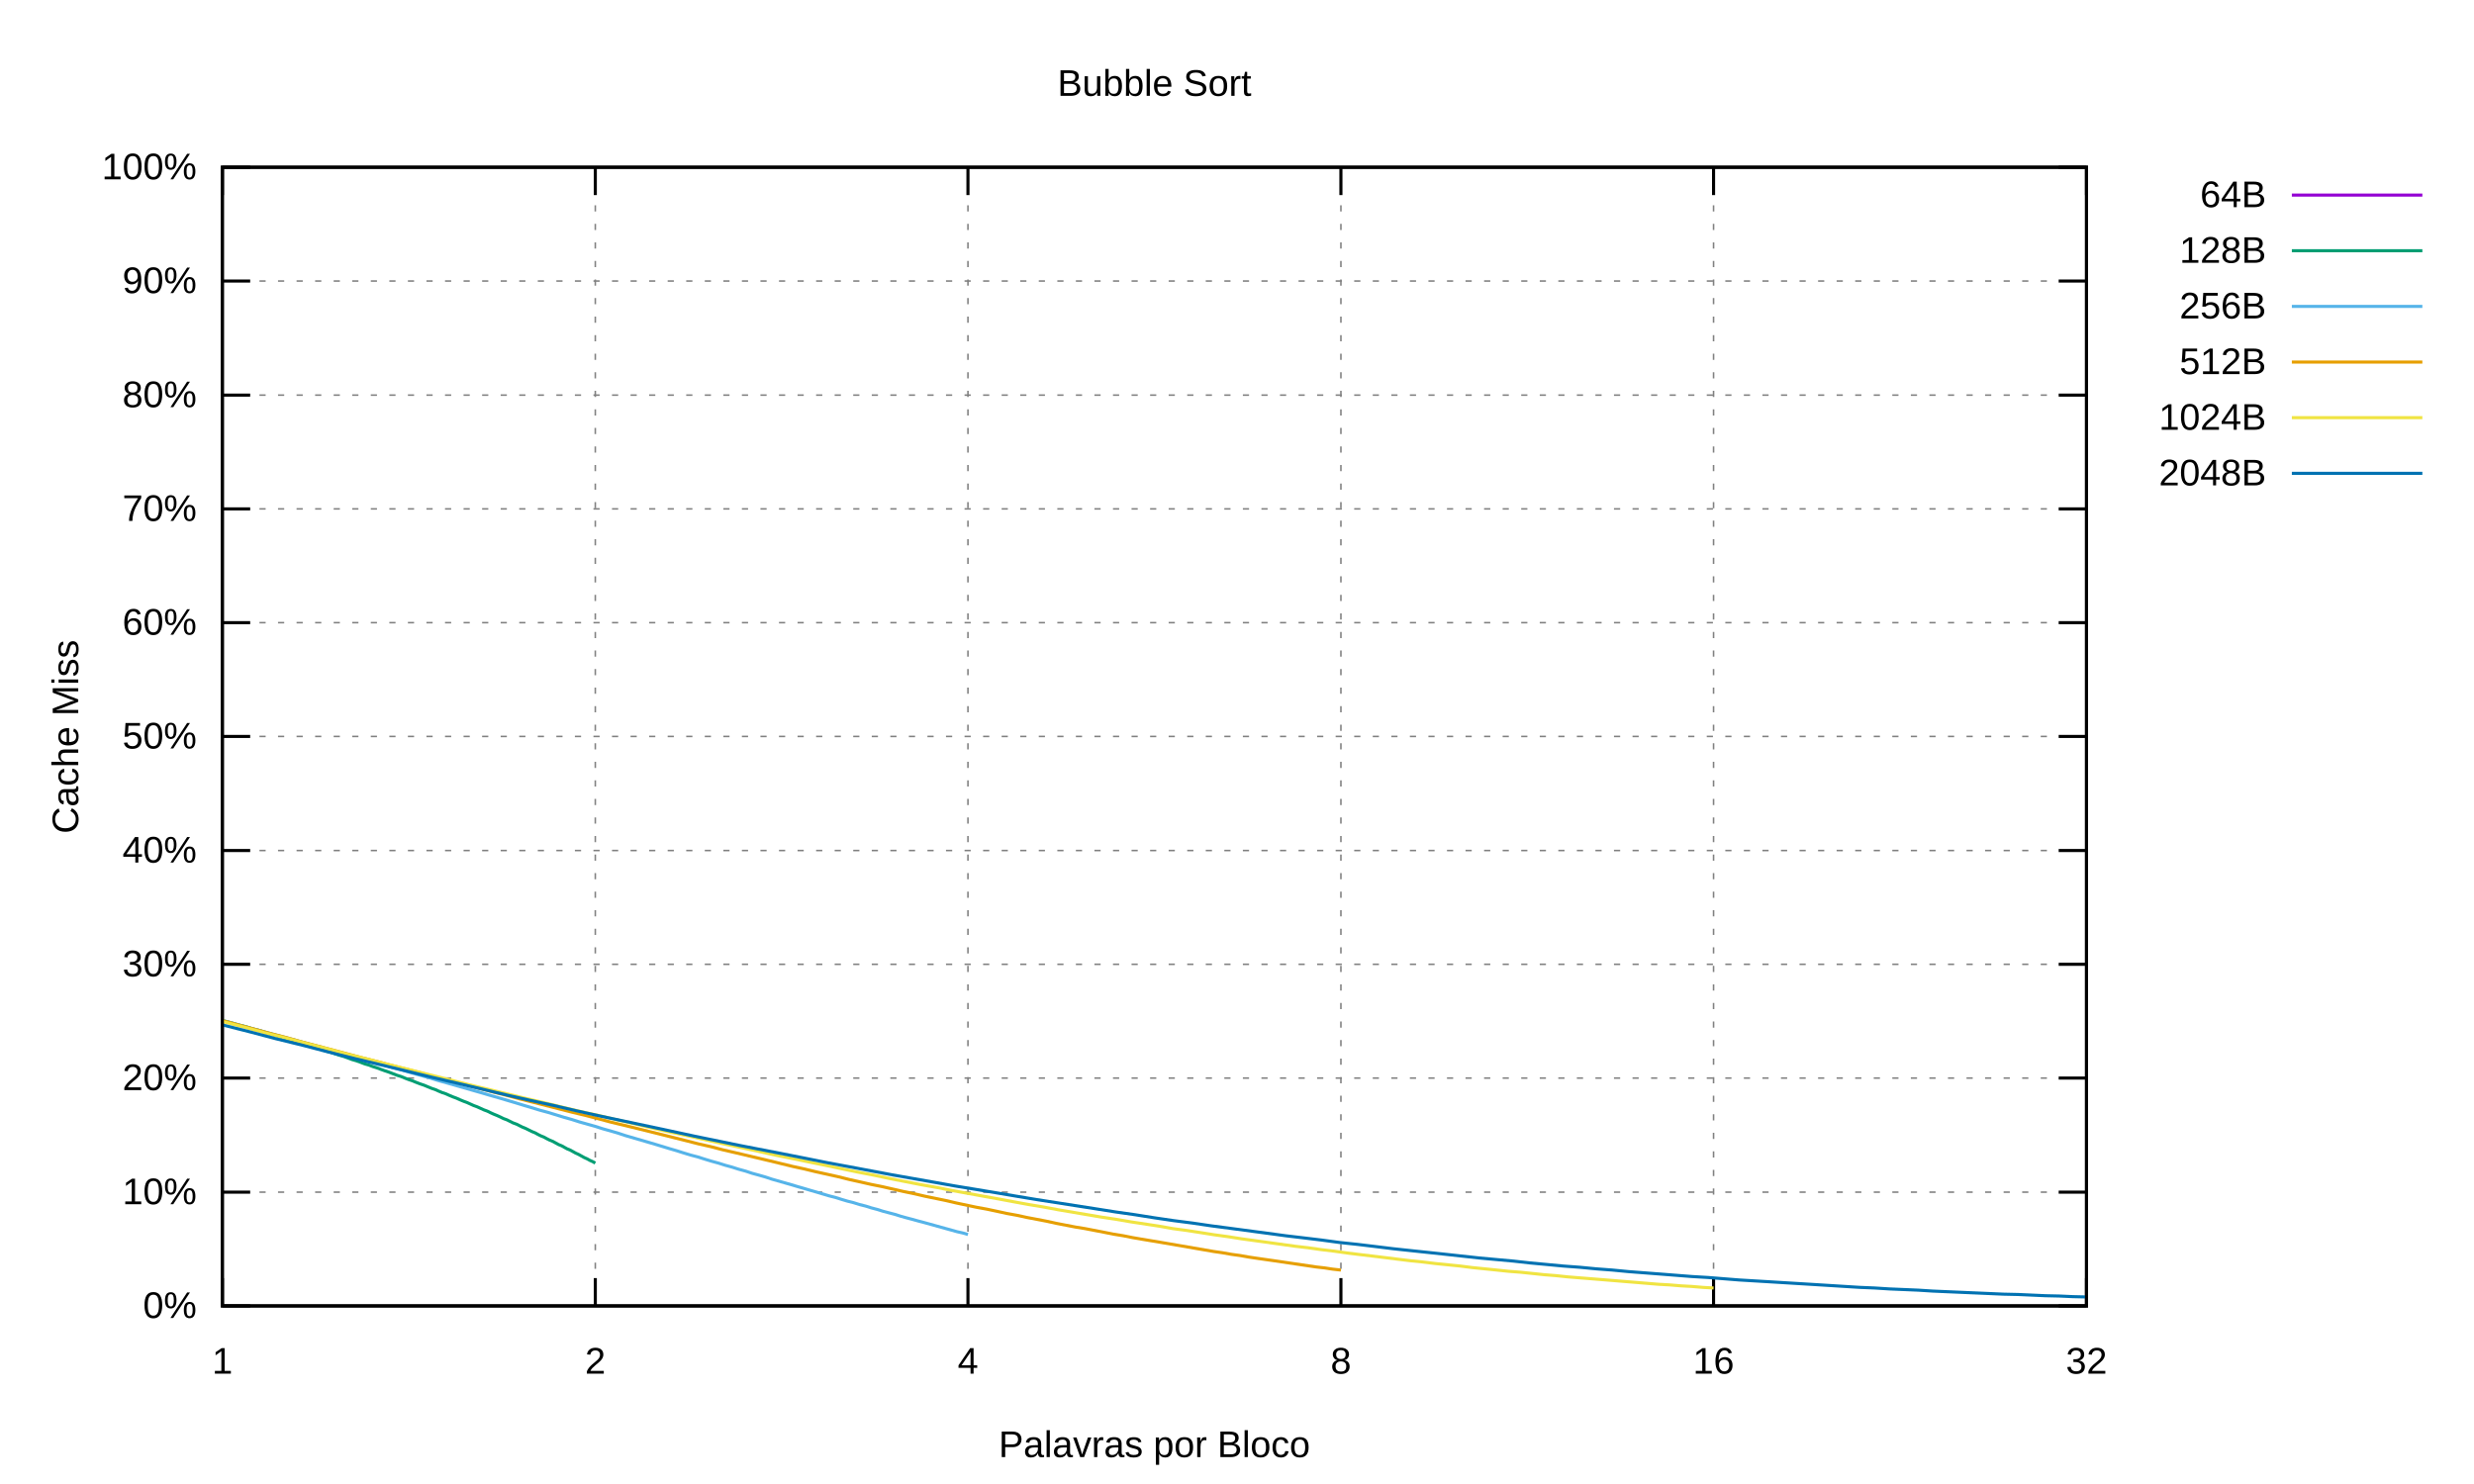
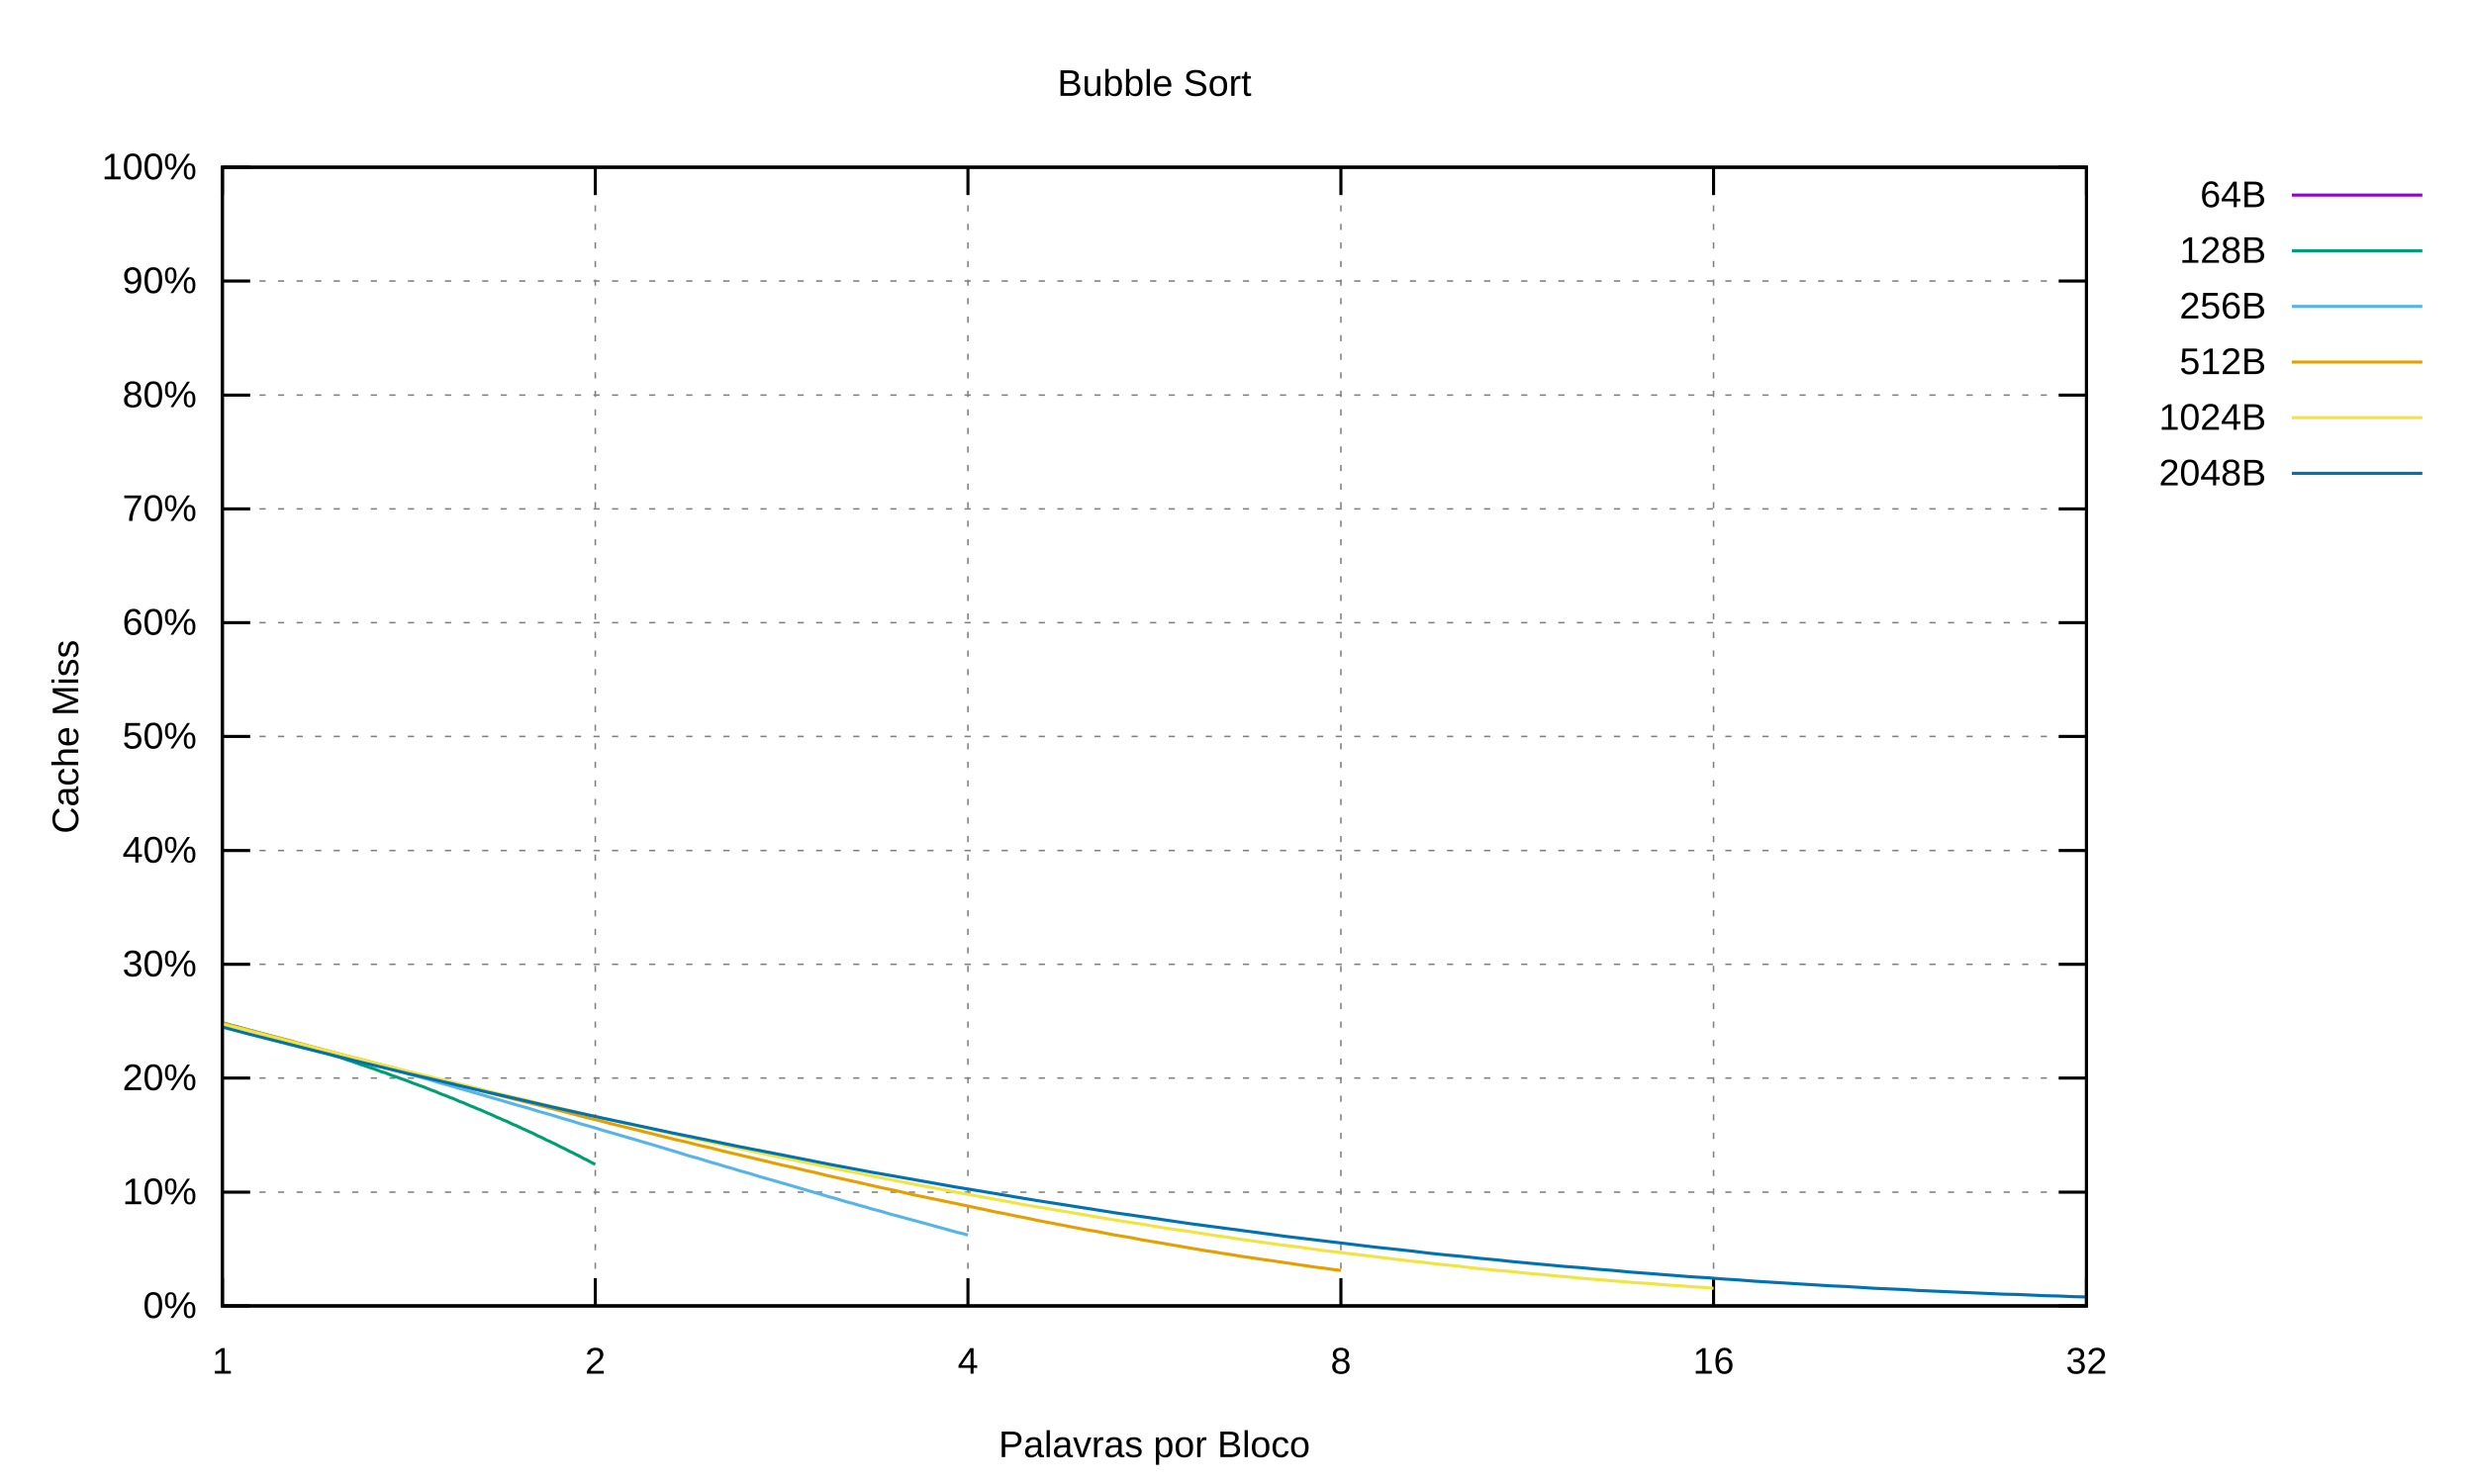
<svg xmlns="http://www.w3.org/2000/svg" xmlns:xlink="http://www.w3.org/1999/xlink" width="800" height="480" viewBox="0 0 800 480">
  <g id="gnuplot_canvas">
    <rect x="0" y="0" width="800" height="480" fill="none" />
    <defs>
      <circle id="gpDot" r="0.5" stroke-width="0.5" stroke="currentColor" />
      <path id="gpPt0" stroke-width="0.222" stroke="currentColor" d="M-1,0 h2 M0,-1 v2" />
      <path id="gpPt1" stroke-width="0.222" stroke="currentColor" d="M-1,-1 L1,1 M1,-1 L-1,1" />
      <path id="gpPt2" stroke-width="0.222" stroke="currentColor" d="M-1,0 L1,0 M0,-1 L0,1 M-1,-1 L1,1 M-1,1 L1,-1" />
      <rect id="gpPt3" stroke-width="0.222" stroke="currentColor" x="-1" y="-1" width="2" height="2" />
      <rect id="gpPt4" stroke-width="0.222" stroke="currentColor" fill="currentColor" x="-1" y="-1" width="2" height="2" />
      <circle id="gpPt5" stroke-width="0.222" stroke="currentColor" cx="0" cy="0" r="1" />
      <use xlink:href="#gpPt5" id="gpPt6" fill="currentColor" stroke="none" />
      <path id="gpPt7" stroke-width="0.222" stroke="currentColor" d="M0,-1.33 L-1.33,0.67 L1.33,0.67 z" />
      <use xlink:href="#gpPt7" id="gpPt8" fill="currentColor" stroke="none" />
      <use xlink:href="#gpPt7" id="gpPt9" stroke="currentColor" transform="rotate(180)" />
      <use xlink:href="#gpPt9" id="gpPt10" fill="currentColor" stroke="none" />
      <use xlink:href="#gpPt3" id="gpPt11" stroke="currentColor" transform="rotate(45)" />
      <use xlink:href="#gpPt11" id="gpPt12" fill="currentColor" stroke="none" />
      <path id="gpPt13" stroke-width="0.222" stroke="currentColor" d="M0,1.330 L1.265,0.411 L0.782,-1.067 L-0.782,-1.076 L-1.265,0.411 z" />
      <use xlink:href="#gpPt13" id="gpPt14" fill="currentColor" stroke="none" />
      <filter id="textbox" filterUnits="objectBoundingBox" x="0" y="0" height="1" width="1">
        <feFlood flood-color="white" flood-opacity="1" result="bgnd" />
        <feComposite in="SourceGraphic" in2="bgnd" operator="atop" />
      </filter>
      <filter id="greybox" filterUnits="objectBoundingBox" x="0" y="0" height="1" width="1">
        <feFlood flood-color="lightgrey" flood-opacity="1" result="grey" />
        <feComposite in="SourceGraphic" in2="grey" operator="atop" />
      </filter>
    </defs>
    <g fill="none" color="white" stroke="black" stroke-width="1.00" stroke-linecap="butt" stroke-linejoin="miter">
</g>
    <g fill="none" color="black" stroke="currentColor" stroke-width="1.00" stroke-linecap="butt" stroke-linejoin="miter">
</g>
    <g fill="none" color="black" stroke="black" stroke-width="0.50" stroke-linecap="butt" stroke-linejoin="miter">
</g>
    <g fill="none" color="gray" stroke="currentColor" stroke-width="0.50" stroke-linecap="butt" stroke-linejoin="miter">
      <path stroke="gray" stroke-dasharray="2,4" class="gridline" d="M71.9,422.4 L674.7,422.4  " />
    </g>
    <g fill="none" color="gray" stroke="gray" stroke-width="1.00" stroke-linecap="butt" stroke-linejoin="miter">
</g>
    <g fill="none" color="black" stroke="currentColor" stroke-width="1.00" stroke-linecap="butt" stroke-linejoin="miter">
      <path stroke="black" d="M71.9,422.4 L80.9,422.4 M674.7,422.4 L665.7,422.4  " />
      <g transform="translate(63.6,426.3)" stroke="none" fill="black" font-family="Arial" font-size="12.00" text-anchor="end">
        <text>
          <tspan font-family="Arial">0%</tspan>
        </text>
      </g>
    </g>
    <g fill="none" color="black" stroke="currentColor" stroke-width="1.00" stroke-linecap="butt" stroke-linejoin="miter">
</g>
    <g fill="none" color="black" stroke="black" stroke-width="0.50" stroke-linecap="butt" stroke-linejoin="miter">
</g>
    <g fill="none" color="gray" stroke="currentColor" stroke-width="0.50" stroke-linecap="butt" stroke-linejoin="miter">
      <path stroke="gray" stroke-dasharray="2,4" class="gridline" d="M71.9,385.6 L674.7,385.6  " />
    </g>
    <g fill="none" color="gray" stroke="gray" stroke-width="1.00" stroke-linecap="butt" stroke-linejoin="miter">
</g>
    <g fill="none" color="black" stroke="currentColor" stroke-width="1.00" stroke-linecap="butt" stroke-linejoin="miter">
      <path stroke="black" d="M71.9,385.6 L80.9,385.6 M674.7,385.6 L665.7,385.6  " />
      <g transform="translate(63.6,389.5)" stroke="none" fill="black" font-family="Arial" font-size="12.00" text-anchor="end">
        <text>
          <tspan font-family="Arial">10%</tspan>
        </text>
      </g>
    </g>
    <g fill="none" color="black" stroke="currentColor" stroke-width="1.00" stroke-linecap="butt" stroke-linejoin="miter">
</g>
    <g fill="none" color="black" stroke="black" stroke-width="0.50" stroke-linecap="butt" stroke-linejoin="miter">
</g>
    <g fill="none" color="gray" stroke="currentColor" stroke-width="0.50" stroke-linecap="butt" stroke-linejoin="miter">
      <path stroke="gray" stroke-dasharray="2,4" class="gridline" d="M71.9,348.7 L674.7,348.7  " />
    </g>
    <g fill="none" color="gray" stroke="gray" stroke-width="1.00" stroke-linecap="butt" stroke-linejoin="miter">
</g>
    <g fill="none" color="black" stroke="currentColor" stroke-width="1.00" stroke-linecap="butt" stroke-linejoin="miter">
      <path stroke="black" d="M71.9,348.7 L80.9,348.7 M674.7,348.7 L665.7,348.7  " />
      <g transform="translate(63.6,352.6)" stroke="none" fill="black" font-family="Arial" font-size="12.00" text-anchor="end">
        <text>
          <tspan font-family="Arial">20%</tspan>
        </text>
      </g>
    </g>
    <g fill="none" color="black" stroke="currentColor" stroke-width="1.00" stroke-linecap="butt" stroke-linejoin="miter">
</g>
    <g fill="none" color="black" stroke="black" stroke-width="0.50" stroke-linecap="butt" stroke-linejoin="miter">
</g>
    <g fill="none" color="gray" stroke="currentColor" stroke-width="0.50" stroke-linecap="butt" stroke-linejoin="miter">
      <path stroke="gray" stroke-dasharray="2,4" class="gridline" d="M71.9,311.9 L674.7,311.9  " />
    </g>
    <g fill="none" color="gray" stroke="gray" stroke-width="1.00" stroke-linecap="butt" stroke-linejoin="miter">
</g>
    <g fill="none" color="black" stroke="currentColor" stroke-width="1.00" stroke-linecap="butt" stroke-linejoin="miter">
      <path stroke="black" d="M71.9,311.9 L80.9,311.9 M674.7,311.9 L665.7,311.9  " />
      <g transform="translate(63.6,315.8)" stroke="none" fill="black" font-family="Arial" font-size="12.00" text-anchor="end">
        <text>
          <tspan font-family="Arial">30%</tspan>
        </text>
      </g>
    </g>
    <g fill="none" color="black" stroke="currentColor" stroke-width="1.00" stroke-linecap="butt" stroke-linejoin="miter">
</g>
    <g fill="none" color="black" stroke="black" stroke-width="0.50" stroke-linecap="butt" stroke-linejoin="miter">
</g>
    <g fill="none" color="gray" stroke="currentColor" stroke-width="0.50" stroke-linecap="butt" stroke-linejoin="miter">
      <path stroke="gray" stroke-dasharray="2,4" class="gridline" d="M71.9,275.1 L674.7,275.1  " />
    </g>
    <g fill="none" color="gray" stroke="gray" stroke-width="1.00" stroke-linecap="butt" stroke-linejoin="miter">
</g>
    <g fill="none" color="black" stroke="currentColor" stroke-width="1.00" stroke-linecap="butt" stroke-linejoin="miter">
      <path stroke="black" d="M71.9,275.1 L80.9,275.1 M674.7,275.1 L665.7,275.1  " />
      <g transform="translate(63.6,279.0)" stroke="none" fill="black" font-family="Arial" font-size="12.00" text-anchor="end">
        <text>
          <tspan font-family="Arial">40%</tspan>
        </text>
      </g>
    </g>
    <g fill="none" color="black" stroke="currentColor" stroke-width="1.00" stroke-linecap="butt" stroke-linejoin="miter">
</g>
    <g fill="none" color="black" stroke="black" stroke-width="0.50" stroke-linecap="butt" stroke-linejoin="miter">
</g>
    <g fill="none" color="gray" stroke="currentColor" stroke-width="0.50" stroke-linecap="butt" stroke-linejoin="miter">
      <path stroke="gray" stroke-dasharray="2,4" class="gridline" d="M71.9,238.2 L674.7,238.2  " />
    </g>
    <g fill="none" color="gray" stroke="gray" stroke-width="1.00" stroke-linecap="butt" stroke-linejoin="miter">
</g>
    <g fill="none" color="black" stroke="currentColor" stroke-width="1.00" stroke-linecap="butt" stroke-linejoin="miter">
      <path stroke="black" d="M71.9,238.2 L80.9,238.2 M674.7,238.2 L665.7,238.2  " />
      <g transform="translate(63.6,242.1)" stroke="none" fill="black" font-family="Arial" font-size="12.00" text-anchor="end">
        <text>
          <tspan font-family="Arial">50%</tspan>
        </text>
      </g>
    </g>
    <g fill="none" color="black" stroke="currentColor" stroke-width="1.00" stroke-linecap="butt" stroke-linejoin="miter">
</g>
    <g fill="none" color="black" stroke="black" stroke-width="0.50" stroke-linecap="butt" stroke-linejoin="miter">
</g>
    <g fill="none" color="gray" stroke="currentColor" stroke-width="0.50" stroke-linecap="butt" stroke-linejoin="miter">
      <path stroke="gray" stroke-dasharray="2,4" class="gridline" d="M71.9,201.4 L674.7,201.4  " />
    </g>
    <g fill="none" color="gray" stroke="gray" stroke-width="1.00" stroke-linecap="butt" stroke-linejoin="miter">
</g>
    <g fill="none" color="black" stroke="currentColor" stroke-width="1.00" stroke-linecap="butt" stroke-linejoin="miter">
      <path stroke="black" d="M71.9,201.4 L80.9,201.4 M674.7,201.4 L665.7,201.4  " />
      <g transform="translate(63.6,205.3)" stroke="none" fill="black" font-family="Arial" font-size="12.00" text-anchor="end">
        <text>
          <tspan font-family="Arial">60%</tspan>
        </text>
      </g>
    </g>
    <g fill="none" color="black" stroke="currentColor" stroke-width="1.00" stroke-linecap="butt" stroke-linejoin="miter">
</g>
    <g fill="none" color="black" stroke="black" stroke-width="0.50" stroke-linecap="butt" stroke-linejoin="miter">
</g>
    <g fill="none" color="gray" stroke="currentColor" stroke-width="0.50" stroke-linecap="butt" stroke-linejoin="miter">
      <path stroke="gray" stroke-dasharray="2,4" class="gridline" d="M71.9,164.6 L674.7,164.6  " />
    </g>
    <g fill="none" color="gray" stroke="gray" stroke-width="1.00" stroke-linecap="butt" stroke-linejoin="miter">
</g>
    <g fill="none" color="black" stroke="currentColor" stroke-width="1.00" stroke-linecap="butt" stroke-linejoin="miter">
      <path stroke="black" d="M71.9,164.6 L80.9,164.6 M674.7,164.6 L665.7,164.6  " />
      <g transform="translate(63.6,168.5)" stroke="none" fill="black" font-family="Arial" font-size="12.00" text-anchor="end">
        <text>
          <tspan font-family="Arial">70%</tspan>
        </text>
      </g>
    </g>
    <g fill="none" color="black" stroke="currentColor" stroke-width="1.00" stroke-linecap="butt" stroke-linejoin="miter">
</g>
    <g fill="none" color="black" stroke="black" stroke-width="0.50" stroke-linecap="butt" stroke-linejoin="miter">
</g>
    <g fill="none" color="gray" stroke="currentColor" stroke-width="0.50" stroke-linecap="butt" stroke-linejoin="miter">
      <path stroke="gray" stroke-dasharray="2,4" class="gridline" d="M71.9,127.8 L674.7,127.8  " />
    </g>
    <g fill="none" color="gray" stroke="gray" stroke-width="1.00" stroke-linecap="butt" stroke-linejoin="miter">
</g>
    <g fill="none" color="black" stroke="currentColor" stroke-width="1.00" stroke-linecap="butt" stroke-linejoin="miter">
      <path stroke="black" d="M71.9,127.8 L80.9,127.8 M674.7,127.8 L665.7,127.8  " />
      <g transform="translate(63.6,131.7)" stroke="none" fill="black" font-family="Arial" font-size="12.00" text-anchor="end">
        <text>
          <tspan font-family="Arial">80%</tspan>
        </text>
      </g>
    </g>
    <g fill="none" color="black" stroke="currentColor" stroke-width="1.00" stroke-linecap="butt" stroke-linejoin="miter">
</g>
    <g fill="none" color="black" stroke="black" stroke-width="0.50" stroke-linecap="butt" stroke-linejoin="miter">
</g>
    <g fill="none" color="gray" stroke="currentColor" stroke-width="0.50" stroke-linecap="butt" stroke-linejoin="miter">
      <path stroke="gray" stroke-dasharray="2,4" class="gridline" d="M71.9,90.9 L674.7,90.9  " />
    </g>
    <g fill="none" color="gray" stroke="gray" stroke-width="1.00" stroke-linecap="butt" stroke-linejoin="miter">
</g>
    <g fill="none" color="black" stroke="currentColor" stroke-width="1.00" stroke-linecap="butt" stroke-linejoin="miter">
      <path stroke="black" d="M71.9,90.9 L80.9,90.9 M674.7,90.9 L665.7,90.9  " />
      <g transform="translate(63.6,94.8)" stroke="none" fill="black" font-family="Arial" font-size="12.00" text-anchor="end">
        <text>
          <tspan font-family="Arial">90%</tspan>
        </text>
      </g>
    </g>
    <g fill="none" color="black" stroke="currentColor" stroke-width="1.00" stroke-linecap="butt" stroke-linejoin="miter">
</g>
    <g fill="none" color="black" stroke="black" stroke-width="0.50" stroke-linecap="butt" stroke-linejoin="miter">
</g>
    <g fill="none" color="gray" stroke="currentColor" stroke-width="0.50" stroke-linecap="butt" stroke-linejoin="miter">
      <path stroke="gray" stroke-dasharray="2,4" class="gridline" d="M71.9,54.1 L674.7,54.1  " />
    </g>
    <g fill="none" color="gray" stroke="gray" stroke-width="1.00" stroke-linecap="butt" stroke-linejoin="miter">
</g>
    <g fill="none" color="black" stroke="currentColor" stroke-width="1.00" stroke-linecap="butt" stroke-linejoin="miter">
      <path stroke="black" d="M71.9,54.1 L80.9,54.1 M674.7,54.1 L665.7,54.1  " />
      <g transform="translate(63.6,58.0)" stroke="none" fill="black" font-family="Arial" font-size="12.00" text-anchor="end">
        <text>
          <tspan font-family="Arial">100%</tspan>
        </text>
      </g>
    </g>
    <g fill="none" color="black" stroke="currentColor" stroke-width="1.00" stroke-linecap="butt" stroke-linejoin="miter">
</g>
    <g fill="none" color="black" stroke="black" stroke-width="0.50" stroke-linecap="butt" stroke-linejoin="miter">
</g>
    <g fill="none" color="gray" stroke="currentColor" stroke-width="0.50" stroke-linecap="butt" stroke-linejoin="miter">
      <path stroke="gray" stroke-dasharray="2,4" class="gridline" d="M71.9,422.4 L71.9,54.1  " />
    </g>
    <g fill="none" color="gray" stroke="gray" stroke-width="1.00" stroke-linecap="butt" stroke-linejoin="miter">
</g>
    <g fill="none" color="black" stroke="currentColor" stroke-width="1.00" stroke-linecap="butt" stroke-linejoin="miter">
      <path stroke="black" d="M71.9,422.4 L71.9,413.4 M71.9,54.1 L71.9,63.1  " />
      <g transform="translate(71.9,444.3)" stroke="none" fill="black" font-family="Arial" font-size="12.00" text-anchor="middle">
        <text>
          <tspan font-family="Arial"> 1</tspan>
        </text>
      </g>
    </g>
    <g fill="none" color="black" stroke="currentColor" stroke-width="1.00" stroke-linecap="butt" stroke-linejoin="miter">
</g>
    <g fill="none" color="black" stroke="black" stroke-width="0.50" stroke-linecap="butt" stroke-linejoin="miter">
</g>
    <g fill="none" color="gray" stroke="currentColor" stroke-width="0.50" stroke-linecap="butt" stroke-linejoin="miter">
      <path stroke="gray" stroke-dasharray="2,4" class="gridline" d="M192.5,422.4 L192.5,54.1  " />
    </g>
    <g fill="none" color="gray" stroke="gray" stroke-width="1.00" stroke-linecap="butt" stroke-linejoin="miter">
</g>
    <g fill="none" color="black" stroke="currentColor" stroke-width="1.00" stroke-linecap="butt" stroke-linejoin="miter">
      <path stroke="black" d="M192.5,422.4 L192.5,413.4 M192.5,54.1 L192.5,63.1  " />
      <g transform="translate(192.5,444.3)" stroke="none" fill="black" font-family="Arial" font-size="12.00" text-anchor="middle">
        <text>
          <tspan font-family="Arial"> 2</tspan>
        </text>
      </g>
    </g>
    <g fill="none" color="black" stroke="currentColor" stroke-width="1.00" stroke-linecap="butt" stroke-linejoin="miter">
</g>
    <g fill="none" color="black" stroke="black" stroke-width="0.50" stroke-linecap="butt" stroke-linejoin="miter">
</g>
    <g fill="none" color="gray" stroke="currentColor" stroke-width="0.50" stroke-linecap="butt" stroke-linejoin="miter">
      <path stroke="gray" stroke-dasharray="2,4" class="gridline" d="M313.0,422.4 L313.0,54.1  " />
    </g>
    <g fill="none" color="gray" stroke="gray" stroke-width="1.00" stroke-linecap="butt" stroke-linejoin="miter">
</g>
    <g fill="none" color="black" stroke="currentColor" stroke-width="1.00" stroke-linecap="butt" stroke-linejoin="miter">
      <path stroke="black" d="M313.0,422.4 L313.0,413.4 M313.0,54.1 L313.0,63.1  " />
      <g transform="translate(313.0,444.3)" stroke="none" fill="black" font-family="Arial" font-size="12.00" text-anchor="middle">
        <text>
          <tspan font-family="Arial"> 4</tspan>
        </text>
      </g>
    </g>
    <g fill="none" color="black" stroke="currentColor" stroke-width="1.00" stroke-linecap="butt" stroke-linejoin="miter">
</g>
    <g fill="none" color="black" stroke="black" stroke-width="0.50" stroke-linecap="butt" stroke-linejoin="miter">
</g>
    <g fill="none" color="gray" stroke="currentColor" stroke-width="0.50" stroke-linecap="butt" stroke-linejoin="miter">
      <path stroke="gray" stroke-dasharray="2,4" class="gridline" d="M433.6,422.4 L433.6,54.1  " />
    </g>
    <g fill="none" color="gray" stroke="gray" stroke-width="1.00" stroke-linecap="butt" stroke-linejoin="miter">
</g>
    <g fill="none" color="black" stroke="currentColor" stroke-width="1.00" stroke-linecap="butt" stroke-linejoin="miter">
      <path stroke="black" d="M433.6,422.4 L433.6,413.4 M433.6,54.1 L433.6,63.1  " />
      <g transform="translate(433.6,444.3)" stroke="none" fill="black" font-family="Arial" font-size="12.00" text-anchor="middle">
        <text>
          <tspan font-family="Arial"> 8</tspan>
        </text>
      </g>
    </g>
    <g fill="none" color="black" stroke="currentColor" stroke-width="1.00" stroke-linecap="butt" stroke-linejoin="miter">
</g>
    <g fill="none" color="black" stroke="black" stroke-width="0.50" stroke-linecap="butt" stroke-linejoin="miter">
</g>
    <g fill="none" color="gray" stroke="currentColor" stroke-width="0.50" stroke-linecap="butt" stroke-linejoin="miter">
      <path stroke="gray" stroke-dasharray="2,4" class="gridline" d="M554.1,422.4 L554.1,54.1  " />
    </g>
    <g fill="none" color="gray" stroke="gray" stroke-width="1.00" stroke-linecap="butt" stroke-linejoin="miter">
</g>
    <g fill="none" color="black" stroke="currentColor" stroke-width="1.00" stroke-linecap="butt" stroke-linejoin="miter">
      <path stroke="black" d="M554.1,422.4 L554.1,413.4 M554.1,54.1 L554.1,63.1  " />
      <g transform="translate(554.1,444.3)" stroke="none" fill="black" font-family="Arial" font-size="12.00" text-anchor="middle">
        <text>
          <tspan font-family="Arial"> 16</tspan>
        </text>
      </g>
    </g>
    <g fill="none" color="black" stroke="currentColor" stroke-width="1.00" stroke-linecap="butt" stroke-linejoin="miter">
</g>
    <g fill="none" color="black" stroke="black" stroke-width="0.50" stroke-linecap="butt" stroke-linejoin="miter">
</g>
    <g fill="none" color="gray" stroke="currentColor" stroke-width="0.50" stroke-linecap="butt" stroke-linejoin="miter">
      <path stroke="gray" stroke-dasharray="2,4" class="gridline" d="M674.7,422.4 L674.7,54.1  " />
    </g>
    <g fill="none" color="gray" stroke="gray" stroke-width="1.00" stroke-linecap="butt" stroke-linejoin="miter">
</g>
    <g fill="none" color="black" stroke="currentColor" stroke-width="1.00" stroke-linecap="butt" stroke-linejoin="miter">
      <path stroke="black" d="M674.7,422.4 L674.7,413.4 M674.7,54.1 L674.7,63.1  " />
      <g transform="translate(674.7,444.3)" stroke="none" fill="black" font-family="Arial" font-size="12.00" text-anchor="middle">
        <text>
          <tspan font-family="Arial"> 32</tspan>
        </text>
      </g>
    </g>
    <g fill="none" color="black" stroke="currentColor" stroke-width="1.00" stroke-linecap="butt" stroke-linejoin="miter">
</g>
    <g fill="none" color="black" stroke="currentColor" stroke-width="1.00" stroke-linecap="butt" stroke-linejoin="miter">
      <path stroke="black" d="M71.9,54.1 L71.9,422.4 L674.7,422.4 L674.7,54.1 L71.9,54.1 Z  " />
    </g>
    <g fill="none" color="black" stroke="currentColor" stroke-width="1.00" stroke-linecap="butt" stroke-linejoin="miter">
      <g transform="translate(25.3,238.3) rotate(270)" stroke="none" fill="black" font-family="Arial" font-size="12.00" text-anchor="middle">
        <text>
          <tspan font-family="Arial">Cache Miss</tspan>
        </text>
      </g>
    </g>
    <g fill="none" color="black" stroke="currentColor" stroke-width="1.00" stroke-linecap="butt" stroke-linejoin="miter">
      <g transform="translate(373.3,471.3)" stroke="none" fill="black" font-family="Arial" font-size="12.00" text-anchor="middle">
        <text>
          <tspan font-family="Arial">Palavras por Bloco</tspan>
        </text>
      </g>
    </g>
    <g fill="none" color="black" stroke="currentColor" stroke-width="1.00" stroke-linecap="butt" stroke-linejoin="miter">
      <g transform="translate(373.3,31.0)" stroke="none" fill="black" font-family="Arial" font-size="12.00" text-anchor="middle">
        <text>
          <tspan font-family="Arial">Bubble Sort</tspan>
        </text>
      </g>
    </g>
    <g fill="none" color="black" stroke="currentColor" stroke-width="1.00" stroke-linecap="butt" stroke-linejoin="miter">
</g>
    <g id="gnuplot_plot_1">
      <g fill="none" color="black" stroke="currentColor" stroke-width="1.00" stroke-linecap="butt" stroke-linejoin="miter">
        <g transform="translate(732.8,67.0)" stroke="none" fill="black" font-family="Arial" font-size="12.00" text-anchor="end">
          <text>
            <tspan font-family="Arial">64B</tspan>
          </text>
        </g>
      </g>
      <g fill="none" color="black" stroke="currentColor" stroke-width="1.00" stroke-linecap="butt" stroke-linejoin="miter">
-         <path stroke="rgb(148,   0, 211)" d="M741.1,63.1 L783.3,63.1 M71.9,330.1  " />
+         <path stroke="rgb(148,   0, 211)" d="M741.1,63.1 L783.3,63.1 M71.9,330.8  " />
      </g>
    </g>
    <g id="gnuplot_plot_2">
      <g fill="none" color="black" stroke="currentColor" stroke-width="1.00" stroke-linecap="butt" stroke-linejoin="miter">
        <g transform="translate(732.8,85.0)" stroke="none" fill="black" font-family="Arial" font-size="12.00" text-anchor="end">
          <text>
            <tspan font-family="Arial">128B</tspan>
          </text>
        </g>
      </g>
      <g fill="none" color="black" stroke="currentColor" stroke-width="1.00" stroke-linecap="butt" stroke-linejoin="miter">
-         <path stroke="rgb(  0, 158, 115)" d="M741.1,81.1 L783.3,81.1 M71.9,330.1 L73.6,330.5 L75.4,331.0 L77.1,331.5 L78.8,331.9 L80.5,332.4   L82.1,332.9 L83.8,333.3 L85.4,333.8 L87.0,334.3 L88.6,334.7 L90.2,335.2 L91.8,335.7 L93.4,336.1   L94.9,336.6 L96.4,337.1 L98.0,337.5 L99.5,338.0 L101.0,338.5 L102.4,338.9 L103.9,339.4 L105.4,339.9   L106.8,340.3 L108.2,340.8 L109.7,341.3 L111.1,341.7 L112.5,342.2 L113.8,342.7 L115.2,343.1 L116.6,343.6   L117.9,344.1 L119.3,344.5 L120.6,345.0 L121.9,345.4 L123.2,345.9 L124.6,346.4 L125.8,346.8 L127.1,347.3   L128.4,347.8 L129.7,348.2 L130.9,348.7 L132.2,349.2 L133.4,349.6 L134.6,350.1 L135.9,350.6 L137.1,351.0   L138.3,351.5 L139.5,352.0 L140.7,352.4 L141.8,352.9 L143.0,353.4 L144.2,353.8 L145.3,354.3 L146.5,354.8   L147.6,355.2 L148.7,355.7 L149.9,356.2 L151.0,356.6 L152.1,357.1 L153.2,357.6 L154.3,358.0 L155.4,358.5   L156.5,359.0 L157.6,359.4 L158.6,359.9 L159.7,360.4 L160.7,360.8 L161.8,361.3 L162.8,361.8 L163.9,362.2   L164.9,362.7 L165.9,363.2 L167.0,363.6 L168.0,364.1 L169.0,364.6 L170.0,365.0 L171.0,365.5 L172.0,366.0   L173.0,366.4 L173.9,366.9 L174.9,367.4 L175.9,367.8 L176.8,368.3 L177.8,368.8 L178.8,369.2 L179.7,369.7   L180.6,370.2 L181.6,370.6 L182.5,371.1 L183.4,371.6 L184.4,372.0 L185.3,372.5 L186.2,373.0 L187.1,373.4   L188.0,373.9 L188.9,374.4 L189.8,374.8 L190.7,375.3 L191.6,375.7 L192.5,376.2  " />
+         <path stroke="rgb(  0, 158, 115)" d="M741.1,81.1 L783.3,81.1 M71.9,330.8 L73.6,331.3 L75.4,331.8 L77.1,332.2 L78.8,332.7 L80.5,333.2   L82.1,333.6 L83.8,334.1 L85.4,334.5 L87.0,335.0 L88.6,335.5 L90.2,335.9 L91.8,336.4 L93.4,336.9   L94.9,337.3 L96.4,337.8 L98.0,338.2 L99.5,338.7 L101.0,339.2 L102.4,339.6 L103.9,340.1 L105.4,340.6   L106.8,341.0 L108.2,341.5 L109.7,341.9 L111.1,342.4 L112.5,342.9 L113.8,343.3 L115.2,343.8 L116.6,344.3   L117.9,344.7 L119.3,345.2 L120.6,345.6 L121.9,346.1 L123.2,346.6 L124.6,347.0 L125.8,347.5 L127.1,348.0   L128.4,348.4 L129.7,348.9 L130.9,349.3 L132.2,349.8 L133.4,350.3 L134.6,350.7 L135.9,351.2 L137.1,351.6   L138.3,352.1 L139.5,352.6 L140.7,353.0 L141.8,353.5 L143.0,354.0 L144.2,354.4 L145.3,354.9 L146.5,355.3   L147.6,355.8 L148.7,356.3 L149.9,356.7 L151.0,357.2 L152.1,357.7 L153.2,358.1 L154.3,358.6 L155.4,359.0   L156.5,359.5 L157.6,360.0 L158.6,360.4 L159.7,360.9 L160.7,361.4 L161.8,361.8 L162.8,362.3 L163.9,362.7   L164.9,363.2 L165.9,363.7 L167.0,364.1 L168.0,364.6 L169.0,365.1 L170.0,365.5 L171.0,366.0 L172.0,366.4   L173.0,366.9 L173.9,367.4 L174.9,367.8 L175.9,368.3 L176.8,368.8 L177.8,369.2 L178.8,369.7 L179.7,370.1   L180.6,370.6 L181.6,371.1 L182.5,371.5 L183.4,372.0 L184.4,372.5 L185.3,372.9 L186.2,373.4 L187.1,373.8   L188.0,374.3 L188.9,374.8 L189.8,375.2 L190.7,375.7 L191.6,376.2 L192.5,376.6  " />
      </g>
    </g>
    <g id="gnuplot_plot_3">
      <g fill="none" color="black" stroke="currentColor" stroke-width="1.00" stroke-linecap="butt" stroke-linejoin="miter">
        <g transform="translate(732.8,103.0)" stroke="none" fill="black" font-family="Arial" font-size="12.00" text-anchor="end">
          <text>
            <tspan font-family="Arial">256B</tspan>
          </text>
        </g>
      </g>
      <g fill="none" color="black" stroke="currentColor" stroke-width="1.00" stroke-linecap="butt" stroke-linejoin="miter">
-         <path stroke="rgb( 86, 180, 233)" d="M741.1,99.1 L783.3,99.1 M71.9,330.1 L75.4,331.0 L78.9,332.0 L82.3,332.9 L85.7,333.8 L89.0,334.7   L92.4,335.6 L95.7,336.5 L98.9,337.4 L102.2,338.3 L105.4,339.2 L108.6,340.1 L111.7,340.9 L114.8,341.8   L117.9,342.7 L121.0,343.5 L124.0,344.4 L127.0,345.3 L130.0,346.1 L133.0,347.0 L135.9,347.8 L138.8,348.6   L141.7,349.5 L144.6,350.3 L147.4,351.1 L150.2,351.9 L153.0,352.7 L155.8,353.5 L158.5,354.3 L161.3,355.1   L164.0,355.9 L166.7,356.7 L169.3,357.5 L172.0,358.3 L174.6,359.1 L177.2,359.8 L179.8,360.6 L182.4,361.4   L184.9,362.1 L187.4,362.9 L189.9,363.6 L192.4,364.3 L194.9,365.1 L197.4,365.8 L199.8,366.5 L202.2,367.3   L204.6,368.0 L207.0,368.7 L209.4,369.4 L211.8,370.1 L214.1,370.8 L216.4,371.5 L218.8,372.2 L221.0,372.9   L223.3,373.6 L225.6,374.2 L227.8,374.9 L230.1,375.6 L232.3,376.2 L234.5,376.9 L236.7,377.5 L238.9,378.2   L241.1,378.8 L243.2,379.5 L245.4,380.1 L247.5,380.7 L249.6,381.4 L251.7,382.0 L253.8,382.6 L255.9,383.2   L257.9,383.8 L260.0,384.4 L262.0,385.0 L264.1,385.6 L266.1,386.2 L268.1,386.8 L270.1,387.3 L272.0,387.9   L274.0,388.5 L276.0,389.0 L277.9,389.6 L279.9,390.1 L281.8,390.7 L283.7,391.2 L285.6,391.8 L287.5,392.3   L289.4,392.8 L291.3,393.4 L293.1,393.9 L295.0,394.4 L296.8,394.9 L298.7,395.4 L300.5,395.9 L302.3,396.4   L304.1,396.9 L305.9,397.4 L307.7,397.9 L309.5,398.4 L311.3,398.8 L313.0,399.3  " />
+         <path stroke="rgb( 86, 180, 233)" d="M741.1,99.1 L783.3,99.1 M71.9,330.8 L75.4,331.8 L78.9,332.7 L82.3,333.6 L85.7,334.5 L89.0,335.4   L92.4,336.3 L95.7,337.2 L98.9,338.1 L102.2,339.0 L105.4,339.9 L108.6,340.7 L111.7,341.6 L114.8,342.5   L117.9,343.3 L121.0,344.2 L124.0,345.0 L127.0,345.9 L130.0,346.7 L133.0,347.6 L135.9,348.4 L138.8,349.2   L141.7,350.1 L144.6,350.9 L147.4,351.7 L150.2,352.5 L153.0,353.3 L155.8,354.1 L158.5,354.9 L161.3,355.7   L164.0,356.5 L166.7,357.3 L169.3,358.0 L172.0,358.8 L174.6,359.6 L177.2,360.3 L179.8,361.1 L182.4,361.9   L184.9,362.6 L187.4,363.4 L189.9,364.1 L192.4,364.8 L194.9,365.6 L197.4,366.3 L199.8,367.0 L202.2,367.7   L204.6,368.4 L207.0,369.1 L209.4,369.8 L211.8,370.5 L214.1,371.2 L216.4,371.9 L218.8,372.6 L221.0,373.3   L223.3,374.0 L225.6,374.6 L227.8,375.3 L230.1,376.0 L232.3,376.6 L234.5,377.3 L236.7,377.9 L238.9,378.6   L241.1,379.2 L243.2,379.8 L245.4,380.5 L247.5,381.1 L249.6,381.7 L251.7,382.3 L253.8,382.9 L255.9,383.5   L257.9,384.1 L260.0,384.7 L262.0,385.3 L264.1,385.9 L266.1,386.5 L268.1,387.1 L270.1,387.6 L272.0,388.2   L274.0,388.8 L276.0,389.3 L277.9,389.9 L279.9,390.4 L281.8,391.0 L283.7,391.5 L285.6,392.0 L287.5,392.6   L289.4,393.1 L291.3,393.6 L293.1,394.1 L295.0,394.6 L296.8,395.1 L298.7,395.6 L300.5,396.1 L302.3,396.6   L304.1,397.1 L305.9,397.6 L307.7,398.1 L309.5,398.6 L311.3,399.0 L313.0,399.5  " />
      </g>
    </g>
    <g id="gnuplot_plot_4">
      <g fill="none" color="black" stroke="currentColor" stroke-width="1.00" stroke-linecap="butt" stroke-linejoin="miter">
        <g transform="translate(732.8,121.0)" stroke="none" fill="black" font-family="Arial" font-size="12.00" text-anchor="end">
          <text>
            <tspan font-family="Arial">512B</tspan>
          </text>
        </g>
      </g>
      <g fill="none" color="black" stroke="currentColor" stroke-width="1.00" stroke-linecap="butt" stroke-linejoin="miter">
-         <path stroke="rgb(230, 159,   0)" d="M741.1,117.1 L783.3,117.1 M71.9,330.1 L77.1,331.5 L82.3,332.9 L87.5,334.3 L92.6,335.6 L97.6,337.0   L102.6,338.3 L107.5,339.6 L112.4,340.9 L117.3,342.2 L122.1,343.4 L126.9,344.7 L131.6,345.9 L136.3,347.1   L140.9,348.4 L145.5,349.6 L150.1,350.7 L154.6,351.9 L159.1,353.1 L163.5,354.2 L167.9,355.4 L172.3,356.5   L176.6,357.6 L180.9,358.7 L185.2,359.8 L189.4,360.8 L193.6,361.9 L197.7,363.0 L201.9,364.0 L206.0,365.0   L210.0,366.0 L214.0,367.0 L218.0,368.0 L222.0,369.0 L225.9,370.0 L229.9,370.9 L233.7,371.9 L237.6,372.8   L241.4,373.7 L245.2,374.6 L249.0,375.5 L252.7,376.4 L256.4,377.3 L260.1,378.1 L263.8,379.0 L267.4,379.8   L271.0,380.6 L274.6,381.5 L278.2,382.3 L281.7,383.1 L285.2,383.8 L288.7,384.6 L292.2,385.4 L295.6,386.1   L299.0,386.9 L302.4,387.6 L305.8,388.3 L309.2,389.1 L312.5,389.8 L315.8,390.5 L319.1,391.1 L322.4,391.8   L325.6,392.5 L328.9,393.1 L332.1,393.8 L335.3,394.4 L338.4,395.0 L341.6,395.7 L344.7,396.3 L347.8,396.9   L350.9,397.4 L354.0,398.0 L357.1,398.6 L360.1,399.2 L363.2,399.7 L366.2,400.3 L369.1,400.8 L372.1,401.3   L375.1,401.8 L378.0,402.3 L380.9,402.8 L383.8,403.3 L386.7,403.8 L389.6,404.3 L392.5,404.8 L395.3,405.2   L398.1,405.7 L401.0,406.1 L403.8,406.6 L406.5,407.0 L409.3,407.4 L412.1,407.8 L414.8,408.2 L417.5,408.6   L420.2,409.0 L422.9,409.4 L425.6,409.8 L428.3,410.1 L430.9,410.5 L433.6,410.8  " />
+         <path stroke="rgb(230, 159,   0)" d="M741.1,117.1 L783.3,117.1 M71.9,330.9 L77.1,332.3 L82.3,333.7 L87.5,335.0 L92.6,336.3 L97.6,337.7   L102.6,339.0 L107.5,340.3 L112.4,341.6 L117.3,342.8 L122.1,344.1 L126.9,345.3 L131.6,346.6 L136.3,347.8   L140.9,349.0 L145.5,350.2 L150.1,351.3 L154.6,352.5 L159.1,353.7 L163.5,354.8 L167.9,355.9 L172.3,357.0   L176.6,358.1 L180.9,359.2 L185.2,360.3 L189.4,361.4 L193.6,362.4 L197.7,363.5 L201.9,364.5 L206.0,365.5   L210.0,366.5 L214.0,367.5 L218.0,368.5 L222.0,369.4 L225.9,370.4 L229.9,371.3 L233.7,372.3 L237.6,373.2   L241.4,374.1 L245.2,375.0 L249.0,375.9 L252.7,376.8 L256.4,377.6 L260.1,378.5 L263.8,379.3 L267.4,380.2   L271.0,381.0 L274.6,381.8 L278.2,382.6 L281.7,383.4 L285.2,384.2 L288.7,384.9 L292.2,385.7 L295.6,386.5   L299.0,387.2 L302.4,387.9 L305.8,388.6 L309.2,389.3 L312.5,390.0 L315.8,390.7 L319.1,391.4 L322.4,392.1   L325.6,392.7 L328.9,393.4 L332.1,394.0 L335.3,394.7 L338.4,395.3 L341.6,395.9 L344.7,396.5 L347.8,397.1   L350.9,397.7 L354.0,398.2 L357.1,398.8 L360.1,399.4 L363.2,399.9 L366.2,400.4 L369.1,401.0 L372.1,401.5   L375.1,402.0 L378.0,402.5 L380.9,403.0 L383.8,403.5 L386.7,404.0 L389.6,404.5 L392.5,404.9 L395.3,405.4   L398.1,405.8 L401.0,406.3 L403.8,406.7 L406.5,407.1 L409.3,407.5 L412.1,407.9 L414.8,408.3 L417.5,408.7   L420.2,409.1 L422.9,409.5 L425.6,409.9 L428.3,410.2 L430.9,410.6 L433.6,410.9  " />
      </g>
    </g>
    <g id="gnuplot_plot_5">
      <g fill="none" color="black" stroke="currentColor" stroke-width="1.00" stroke-linecap="butt" stroke-linejoin="miter">
        <g transform="translate(732.8,139.0)" stroke="none" fill="black" font-family="Arial" font-size="12.00" text-anchor="end">
          <text>
            <tspan font-family="Arial">1024B</tspan>
          </text>
        </g>
      </g>
      <g fill="none" color="black" stroke="currentColor" stroke-width="1.00" stroke-linecap="butt" stroke-linejoin="miter">
-         <path stroke="rgb(240, 228,  66)" d="M741.1,135.1 L783.3,135.1 M71.9,330.4 L78.9,332.2 L85.8,334.1 L92.7,335.8 L99.5,337.6 L106.2,339.3   L112.8,341.1 L119.4,342.7 L126.0,344.4 L132.4,346.0 L138.8,347.6 L145.2,349.2 L151.5,350.8 L157.7,352.3   L163.9,353.8 L170.1,355.3 L176.1,356.7 L182.2,358.2 L188.1,359.6 L194.0,360.9 L199.9,362.3 L205.7,363.6   L211.5,365.0 L217.2,366.3 L222.9,367.5 L228.6,368.8 L234.1,370.0 L239.7,371.2 L245.2,372.4 L250.6,373.6   L256.1,374.7 L261.4,375.8 L266.8,376.9 L272.0,378.0 L277.3,379.1 L282.5,380.1 L287.7,381.2 L292.8,382.2   L297.9,383.2 L303.0,384.1 L308.0,385.1 L313.0,386.0 L317.9,386.9 L322.9,387.8 L327.7,388.7 L332.6,389.6   L337.4,390.4 L342.2,391.3 L346.9,392.1 L351.6,392.9 L356.3,393.7 L361.0,394.4 L365.6,395.2 L370.2,395.9   L374.8,396.6 L379.3,397.4 L383.8,398.0 L388.3,398.7 L392.7,399.4 L397.1,400.0 L401.5,400.7 L405.9,401.3   L410.2,401.9 L414.5,402.5 L418.8,403.1 L423.1,403.6 L427.3,404.2 L431.5,404.7 L435.7,405.3 L439.8,405.8   L444.0,406.3 L448.1,406.8 L452.1,407.3 L456.2,407.8 L460.2,408.2 L464.2,408.7 L468.2,409.1 L472.2,409.5   L476.1,410.0 L480.1,410.4 L484.0,410.8 L487.8,411.2 L491.7,411.5 L495.5,411.9 L499.3,412.3 L503.1,412.6   L506.9,413.0 L510.6,413.3 L514.4,413.6 L518.1,413.9 L521.8,414.2 L525.4,414.5 L529.1,414.8 L532.7,415.1   L536.3,415.4 L539.9,415.6 L543.5,415.9 L547.1,416.1 L550.6,416.4 L554.1,416.6  " />
+         <path stroke="rgb(240, 228,  66)" d="M741.1,135.1 L783.3,135.1 M71.9,331.2 L78.9,333.0 L85.8,334.8 L92.7,336.6 L99.5,338.3 L106.2,340.0   L112.8,341.7 L119.4,343.4 L126.0,345.0 L132.4,346.7 L138.8,348.2 L145.2,349.8 L151.5,351.3 L157.7,352.9   L163.9,354.4 L170.1,355.8 L176.1,357.3 L182.2,358.7 L188.1,360.1 L194.0,361.5 L199.9,362.8 L205.7,364.1   L211.5,365.4 L217.2,366.7 L222.9,368.0 L228.6,369.2 L234.1,370.4 L239.7,371.6 L245.2,372.8 L250.6,374.0   L256.1,375.1 L261.4,376.2 L266.8,377.3 L272.0,378.4 L277.3,379.4 L282.5,380.5 L287.7,381.5 L292.8,382.5   L297.9,383.5 L303.0,384.4 L308.0,385.4 L313.0,386.3 L317.9,387.2 L322.9,388.1 L327.7,389.0 L332.6,389.9   L337.4,390.7 L342.2,391.5 L346.9,392.3 L351.6,393.1 L356.3,393.9 L361.0,394.7 L365.6,395.4 L370.2,396.1   L374.8,396.9 L379.3,397.6 L383.8,398.2 L388.3,398.9 L392.7,399.6 L397.1,400.2 L401.5,400.9 L405.9,401.5   L410.2,402.1 L414.5,402.7 L418.8,403.2 L423.1,403.8 L427.3,404.4 L431.5,404.9 L435.7,405.4 L439.8,405.9   L444.0,406.4 L448.1,406.9 L452.1,407.4 L456.2,407.9 L460.2,408.3 L464.2,408.8 L468.2,409.2 L472.2,409.6   L476.1,410.1 L480.1,410.5 L484.0,410.9 L487.8,411.2 L491.7,411.6 L495.5,412.0 L499.3,412.3 L503.1,412.7   L506.9,413.0 L510.6,413.4 L514.4,413.7 L518.1,414.0 L521.8,414.3 L525.4,414.6 L529.1,414.9 L532.7,415.1   L536.3,415.4 L539.9,415.7 L543.5,415.9 L547.1,416.2 L550.6,416.4 L554.1,416.7  " />
      </g>
    </g>
    <g id="gnuplot_plot_6">
      <g fill="none" color="black" stroke="currentColor" stroke-width="1.00" stroke-linecap="butt" stroke-linejoin="miter">
        <g transform="translate(732.8,157.0)" stroke="none" fill="black" font-family="Arial" font-size="12.00" text-anchor="end">
          <text>
            <tspan font-family="Arial">2048B</tspan>
          </text>
        </g>
      </g>
      <g fill="none" color="black" stroke="currentColor" stroke-width="1.00" stroke-linecap="butt" stroke-linejoin="miter">
-         <path stroke="rgb(  0, 114, 178)" d="M741.1,153.1 L783.3,153.1 M71.9,331.5 L80.6,333.7 L89.3,336.0 L97.9,338.1 L106.3,340.3 L114.7,342.4   L123.1,344.4 L131.3,346.4 L139.5,348.4 L147.6,350.3 L155.6,352.2 L163.5,354.1 L171.4,355.9 L179.2,357.6   L186.9,359.4 L194.6,361.1 L202.2,362.7 L209.7,364.3 L217.2,365.9 L224.6,367.5 L231.9,369.0 L239.2,370.5   L246.4,371.9 L253.6,373.3 L260.7,374.7 L267.7,376.1 L274.7,377.4 L281.6,378.7 L288.5,380.0 L295.3,381.2   L302.1,382.4 L308.8,383.6 L315.5,384.7 L322.1,385.8 L328.6,386.9 L335.2,388.0 L341.6,389.0 L348.0,390.0   L354.4,391.0 L360.7,392.0 L367.0,392.9 L373.3,393.9 L379.4,394.8 L385.6,395.6 L391.7,396.5 L397.8,397.3   L403.8,398.1 L409.8,398.9 L415.7,399.7 L421.6,400.4 L427.4,401.1 L433.3,401.9 L439.0,402.5 L444.8,403.2   L450.5,403.9 L456.1,404.5 L461.8,405.1 L467.4,405.7 L472.9,406.3 L478.4,406.9 L483.9,407.4 L489.4,407.9   L494.8,408.5 L500.2,409.0 L505.5,409.5 L510.9,409.9 L516.1,410.4 L521.4,410.8 L526.6,411.3 L531.8,411.7   L537.0,412.1 L542.1,412.5 L547.2,412.9 L552.3,413.2 L557.3,413.6 L562.3,414.0 L567.3,414.3 L572.3,414.6   L577.2,414.9 L582.1,415.2 L587.0,415.5 L591.8,415.8 L596.6,416.1 L601.4,416.4 L606.2,416.6 L610.9,416.9   L615.6,417.1 L620.3,417.3 L625.0,417.6 L629.6,417.8 L634.2,418.0 L638.8,418.2 L643.4,418.4 L647.9,418.6   L652.5,418.7 L657.0,418.9 L661.4,419.1 L665.9,419.2 L670.3,419.4 L674.7,419.5  " />
+         <path stroke="rgb(  0, 114, 178)" d="M741.1,153.1 L783.3,153.1 M71.9,332.2 L80.6,334.5 L89.3,336.7 L97.9,338.9 L106.3,341.0 L114.7,343.1   L123.1,345.1 L131.3,347.1 L139.5,349.0 L147.6,350.9 L155.6,352.8 L163.5,354.6 L171.4,356.4 L179.2,358.2   L186.9,359.9 L194.6,361.6 L202.2,363.2 L209.7,364.8 L217.2,366.4 L224.6,367.9 L231.9,369.4 L239.2,370.9   L246.4,372.3 L253.6,373.7 L260.7,375.1 L267.7,376.5 L274.7,377.8 L281.6,379.1 L288.5,380.3 L295.3,381.5   L302.1,382.7 L308.8,383.9 L315.5,385.0 L322.1,386.1 L328.6,387.2 L335.2,388.3 L341.6,389.3 L348.0,390.3   L354.4,391.3 L360.7,392.3 L367.0,393.2 L373.3,394.1 L379.4,395.0 L385.6,395.9 L391.7,396.7 L397.8,397.5   L403.8,398.3 L409.8,399.1 L415.7,399.9 L421.6,400.6 L427.4,401.3 L433.3,402.0 L439.0,402.7 L444.8,403.4   L450.5,404.0 L456.1,404.6 L461.8,405.3 L467.4,405.9 L472.9,406.4 L478.4,407.0 L483.9,407.5 L489.4,408.1   L494.8,408.6 L500.2,409.1 L505.5,409.6 L510.9,410.0 L516.1,410.5 L521.4,410.9 L526.6,411.4 L531.8,411.8   L537.0,412.2 L542.1,412.6 L547.2,413.0 L552.3,413.3 L557.3,413.7 L562.3,414.0 L567.3,414.4 L572.3,414.7   L577.2,415.0 L582.1,415.3 L587.0,415.6 L591.8,415.9 L596.6,416.1 L601.4,416.4 L606.2,416.7 L610.9,416.9   L615.6,417.1 L620.3,417.4 L625.0,417.6 L629.6,417.8 L634.2,418.0 L638.8,418.2 L643.4,418.4 L647.9,418.6   L652.5,418.7 L657.0,418.9 L661.4,419.1 L665.9,419.2 L670.3,419.4 L674.7,419.5  " />
      </g>
    </g>
    <g fill="none" color="white" stroke="rgb(  0, 114, 178)" stroke-width="2.00" stroke-linecap="butt" stroke-linejoin="miter">
</g>
    <g fill="none" color="black" stroke="currentColor" stroke-width="2.00" stroke-linecap="butt" stroke-linejoin="miter">
</g>
    <g fill="none" color="black" stroke="black" stroke-width="1.00" stroke-linecap="butt" stroke-linejoin="miter">
</g>
    <g fill="none" color="black" stroke="currentColor" stroke-width="1.00" stroke-linecap="butt" stroke-linejoin="miter">
      <path stroke="black" d="M71.9,54.1 L71.9,422.4 L674.7,422.4 L674.7,54.1 L71.9,54.1 Z  " />
    </g>
    <g fill="none" color="black" stroke="currentColor" stroke-width="1.00" stroke-linecap="butt" stroke-linejoin="miter">
</g>
  </g>
</svg>
